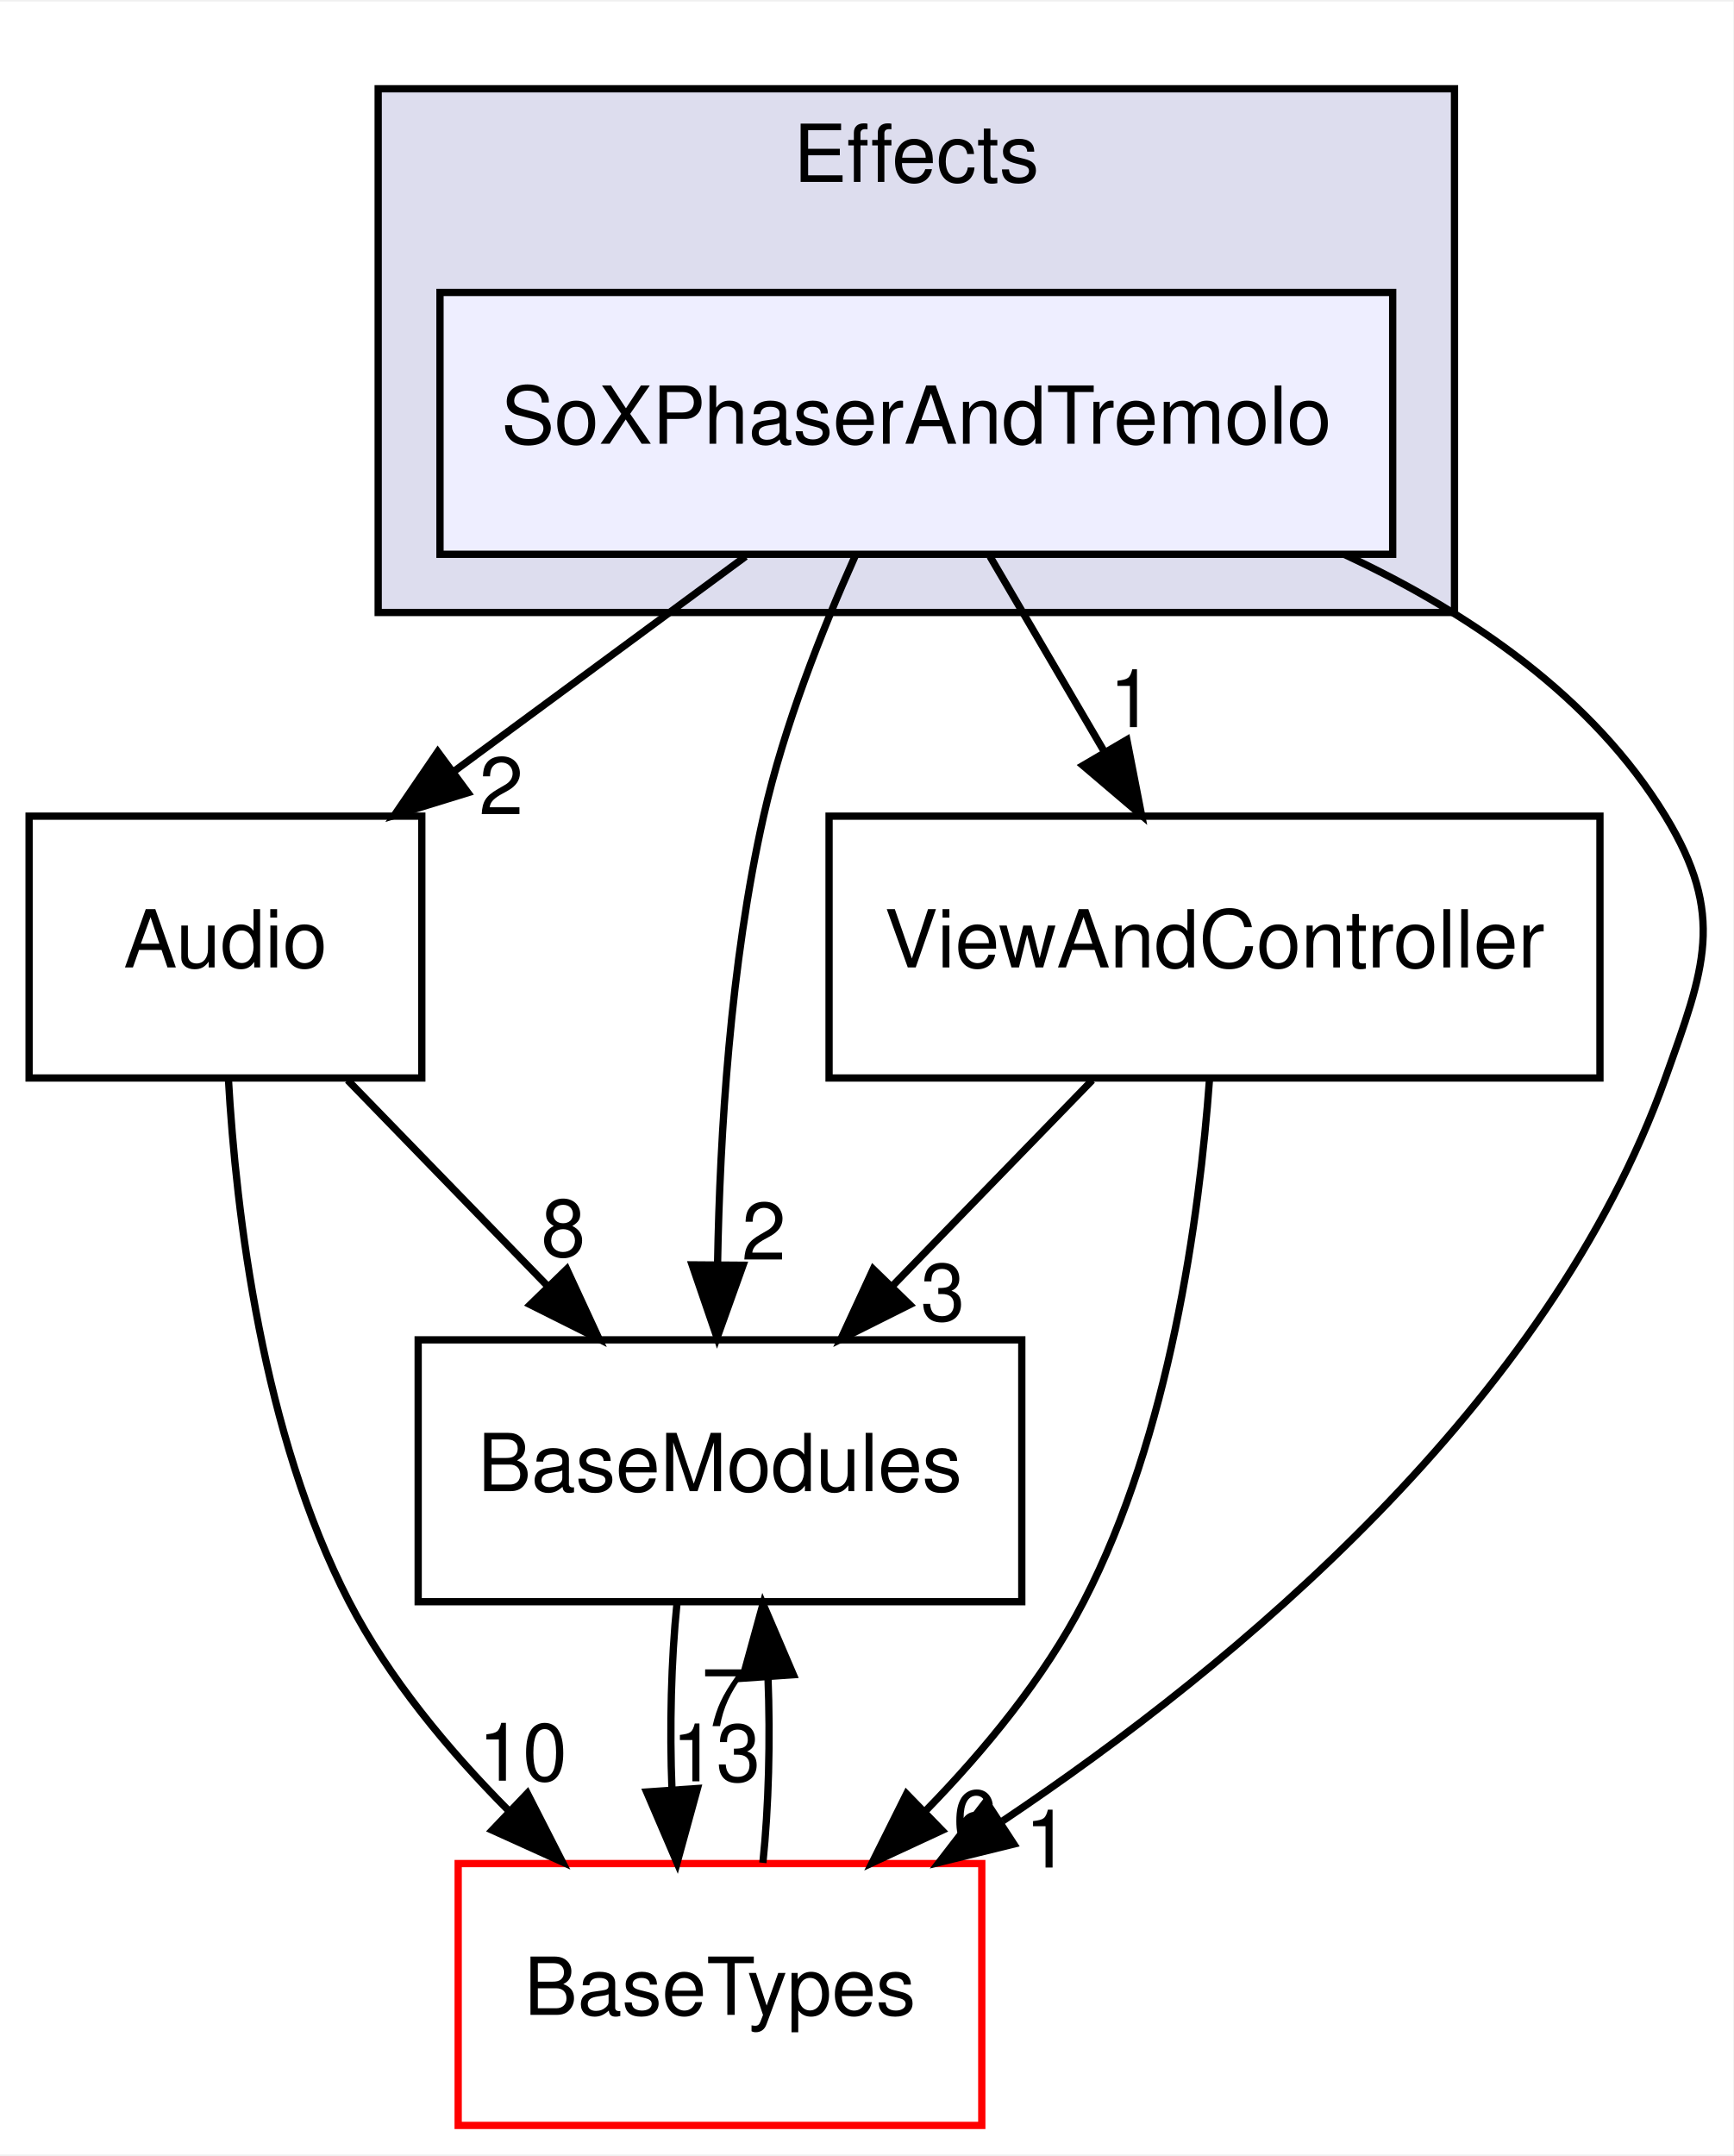
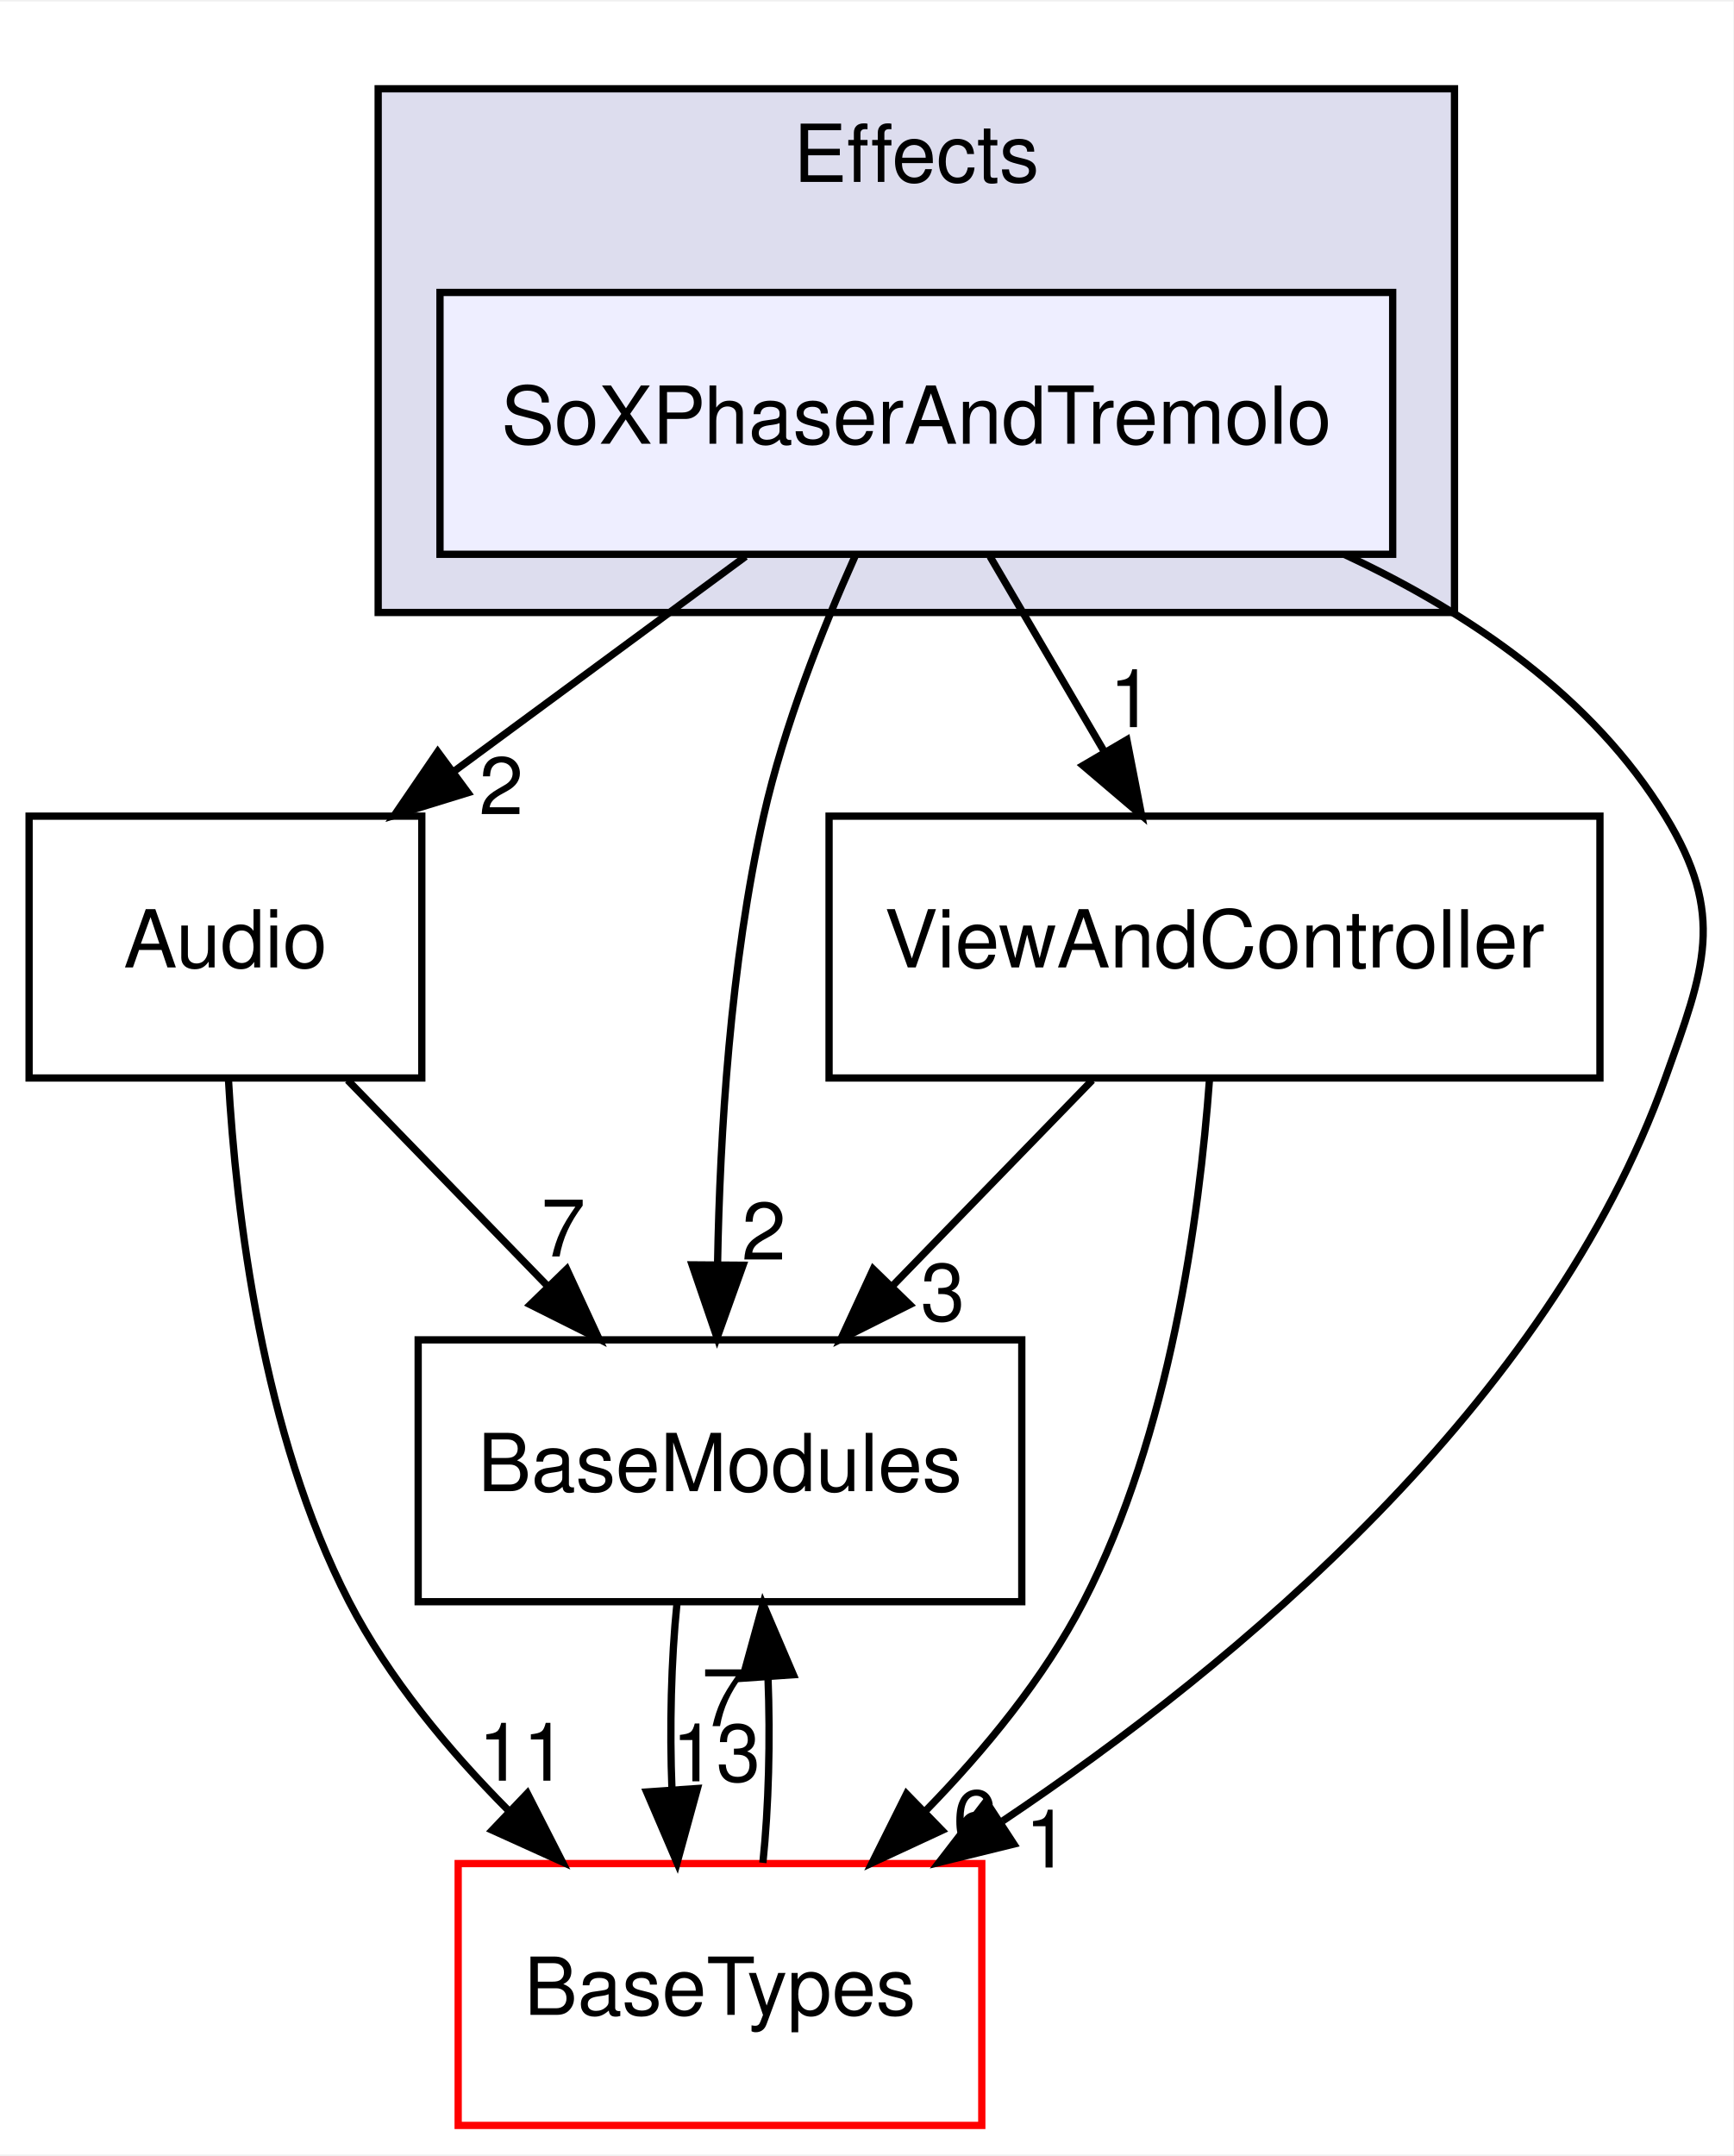
<svg xmlns="http://www.w3.org/2000/svg" xmlns:xlink="http://www.w3.org/1999/xlink" width="238pt" height="296pt" viewBox="0.00 0.00 238.33 296.00">
  <g id="graph0" class="graph" transform="scale(1 1) rotate(0) translate(4 292)">
    <polygon fill="white" stroke="transparent" points="-4,4 -4,-292 234.33,-292 234.33,4 -4,4" />
    <g id="clust1" class="cluster">
      <g id="a_clust1">
        <a xlink:href="dir_594c278ad866f2d2f9aa97302ff9edb5.html" target="_top" xlink:title="Effects">
          <polygon fill="#ddddee" stroke="black" points="48,-208 48,-280 196,-280 196,-208 48,-208" />
          <text text-anchor="middle" x="122" y="-267.2" font-family="Helvetica,sans-Serif" font-size="11.00">Effects</text>
        </a>
      </g>
    </g>
    <g id="node1" class="node">
      <g id="a_node1">
        <a xlink:href="dir_6184a683e7e5315fc322ef56fad9c98d.html" target="_top" xlink:title="SoXPhaserAndTremolo">
          <polygon fill="#eeeeff" stroke="black" points="187.5,-252 56.5,-252 56.5,-216 187.5,-216 187.5,-252" />
          <text text-anchor="middle" x="122" y="-231.2" font-family="Helvetica,sans-Serif" font-size="11.00">SoXPhaserAndTremolo</text>
        </a>
      </g>
    </g>
    <g id="node2" class="node">
      <g id="a_node2">
        <a xlink:href="dir_c64386e93f356b78d4612c7b7741707c.html" target="_top" xlink:title="Audio">
          <polygon fill="none" stroke="black" points="54,-180 0,-180 0,-144 54,-144 54,-180" />
          <text text-anchor="middle" x="27" y="-159.2" font-family="Helvetica,sans-Serif" font-size="11.00">Audio</text>
        </a>
      </g>
    </g>
    <g id="edge1" class="edge">
      <path fill="none" stroke="black" d="M98.52,-215.7C86.44,-206.8 71.55,-195.82 58.48,-186.2" />
      <polygon fill="black" stroke="black" points="60.34,-183.22 50.21,-180.1 56.19,-188.85 60.34,-183.22" />
      <g id="a_edge1-headlabel">
        <a xlink:href="dir_000011_000001.html" target="_top" xlink:title="2">
          <text text-anchor="middle" x="64.92" y="-180.27" font-family="Helvetica,sans-Serif" font-size="11.00">2</text>
        </a>
      </g>
    </g>
    <g id="node3" class="node">
      <g id="a_node3">
        <a xlink:href="dir_d0f5152f7d18308a9d4fae6b6ee892f6.html" target="_top" xlink:title="BaseModules">
          <polygon fill="none" stroke="black" points="136.5,-108 53.5,-108 53.5,-72 136.5,-72 136.5,-108" />
          <text text-anchor="middle" x="95" y="-87.2" font-family="Helvetica,sans-Serif" font-size="11.00">BaseModules</text>
        </a>
      </g>
    </g>
    <g id="edge2" class="edge">
      <path fill="none" stroke="black" d="M113.59,-215.77C109.04,-205.61 103.79,-192.36 101,-180 96.42,-159.74 94.99,-136.27 94.67,-118.52" />
      <polygon fill="black" stroke="black" points="98.17,-118.26 94.6,-108.29 91.17,-118.31 98.17,-118.26" />
      <g id="a_edge2-headlabel">
        <a xlink:href="dir_000011_000002.html" target="_top" xlink:title="2">
          <text text-anchor="middle" x="101.03" y="-119.04" font-family="Helvetica,sans-Serif" font-size="11.00">2</text>
        </a>
      </g>
    </g>
    <g id="node4" class="node">
      <g id="a_node4">
        <a xlink:href="dir_2775abc9b2b3cb3255edf03dcb12241b.html" target="_top" xlink:title="BaseTypes">
          <polygon fill="white" stroke="red" points="131,-36 59,-36 59,0 131,0 131,-36" />
          <text text-anchor="middle" x="95" y="-15.2" font-family="Helvetica,sans-Serif" font-size="11.00">BaseTypes</text>
        </a>
      </g>
    </g>
    <g id="edge3" class="edge">
      <path fill="none" stroke="black" d="M180.9,-215.96C198.12,-207.93 215,-196.4 225,-180 233.33,-166.34 230.38,-159.07 225,-144 208.96,-99.13 166.05,-63.43 133.88,-41.86" />
      <polygon fill="black" stroke="black" points="135.41,-38.68 125.12,-36.15 131.59,-44.54 135.41,-38.68" />
      <g id="a_edge3-headlabel">
        <a xlink:href="dir_000011_000003.html" target="_top" xlink:title="1">
          <text text-anchor="middle" x="139.98" y="-35.46" font-family="Helvetica,sans-Serif" font-size="11.00">1</text>
        </a>
      </g>
    </g>
    <g id="node5" class="node">
      <g id="a_node5">
        <a xlink:href="dir_4913edb3aff02ee8a4afc1fcb6c590c8.html" target="_top" xlink:title="ViewAndController">
          <polygon fill="none" stroke="black" points="216,-180 110,-180 110,-144 216,-144 216,-180" />
          <text text-anchor="middle" x="163" y="-159.2" font-family="Helvetica,sans-Serif" font-size="11.00">ViewAndController</text>
        </a>
      </g>
    </g>
    <g id="edge4" class="edge">
      <path fill="none" stroke="black" d="M132.13,-215.7C136.85,-207.64 142.56,-197.89 147.78,-188.98" />
      <polygon fill="black" stroke="black" points="150.95,-190.5 152.98,-180.1 144.91,-186.96 150.95,-190.5" />
      <g id="a_edge4-headlabel">
        <a xlink:href="dir_000011_000014.html" target="_top" xlink:title="1">
          <text text-anchor="middle" x="151.58" y="-192.24" font-family="Helvetica,sans-Serif" font-size="11.00">1</text>
        </a>
      </g>
    </g>
    <g id="edge5" class="edge">
      <path fill="none" stroke="black" d="M43.81,-143.7C52.13,-135.14 62.31,-124.66 71.39,-115.3" />
      <polygon fill="black" stroke="black" points="73.93,-117.72 78.38,-108.1 68.91,-112.84 73.93,-117.72" />
      <g id="a_edge5-headlabel">
-         <a xlink:href="dir_000001_000002.html" target="_top" xlink:title="8">
-           <text text-anchor="middle" x="73.46" y="-119.47" font-family="Helvetica,sans-Serif" font-size="11.00">8</text>
+         <a xlink:href="dir_000001_000002.html" target="_top" xlink:title="7">
+           <text text-anchor="middle" x="73.46" y="-119.47" font-family="Helvetica,sans-Serif" font-size="11.00">7</text>
        </a>
      </g>
    </g>
    <g id="edge6" class="edge">
      <path fill="none" stroke="black" d="M27.4,-144C28.46,-125.36 32.07,-95.05 44,-72 49.44,-61.49 57.62,-51.65 65.84,-43.37" />
      <polygon fill="black" stroke="black" points="68.51,-45.66 73.33,-36.22 63.68,-40.59 68.51,-45.66" />
      <g id="a_edge6-headlabel">
-         <a xlink:href="dir_000001_000003.html" target="_top" xlink:title="10">
-           <text text-anchor="middle" x="67.87" y="-47.39" font-family="Helvetica,sans-Serif" font-size="11.00">10</text>
+         <a xlink:href="dir_000001_000003.html" target="_top" xlink:title="11">
+           <text text-anchor="middle" x="67.87" y="-47.39" font-family="Helvetica,sans-Serif" font-size="11.00">11</text>
        </a>
      </g>
    </g>
    <g id="edge7" class="edge">
      <path fill="none" stroke="black" d="M89.08,-71.7C88.29,-63.98 88.06,-54.71 88.4,-46.11" />
      <polygon fill="black" stroke="black" points="91.9,-46.32 89.1,-36.1 84.92,-45.84 91.9,-46.32" />
      <g id="a_edge7-headlabel">
        <a xlink:href="dir_000002_000003.html" target="_top" xlink:title="13">
          <text text-anchor="middle" x="94.48" y="-47.31" font-family="Helvetica,sans-Serif" font-size="11.00">13</text>
        </a>
      </g>
    </g>
    <g id="edge8" class="edge">
      <path fill="none" stroke="black" d="M100.9,-36.1C101.7,-43.79 101.94,-53.05 101.6,-61.67" />
      <polygon fill="black" stroke="black" points="98.11,-61.48 100.92,-71.7 105.09,-61.96 98.11,-61.48" />
      <g id="a_edge8-headlabel">
        <a xlink:href="dir_000003_000002.html" target="_top" xlink:title="7">
          <text text-anchor="middle" x="95.52" y="-54.9" font-family="Helvetica,sans-Serif" font-size="11.00">7</text>
        </a>
      </g>
    </g>
    <g id="edge9" class="edge">
      <path fill="none" stroke="black" d="M146.19,-143.7C137.87,-135.14 127.69,-124.66 118.61,-115.3" />
      <polygon fill="black" stroke="black" points="121.09,-112.84 111.62,-108.1 116.07,-117.72 121.09,-112.84" />
      <g id="a_edge9-headlabel">
        <a xlink:href="dir_000014_000002.html" target="_top" xlink:title="3">
          <text text-anchor="middle" x="125.64" y="-110.64" font-family="Helvetica,sans-Serif" font-size="11.00">3</text>
        </a>
      </g>
    </g>
    <g id="edge10" class="edge">
      <path fill="none" stroke="black" d="M162.3,-143.67C160.93,-125.03 156.89,-94.96 145,-72 139.57,-61.51 131.44,-51.62 123.31,-43.28" />
      <polygon fill="black" stroke="black" points="125.53,-40.56 115.92,-36.1 120.65,-45.58 125.53,-40.56" />
      <g id="a_edge10-headlabel">
        <a xlink:href="dir_000014_000003.html" target="_top" xlink:title="6">
          <text text-anchor="middle" x="130.09" y="-38.23" font-family="Helvetica,sans-Serif" font-size="11.00">6</text>
        </a>
      </g>
    </g>
  </g>
</svg>
